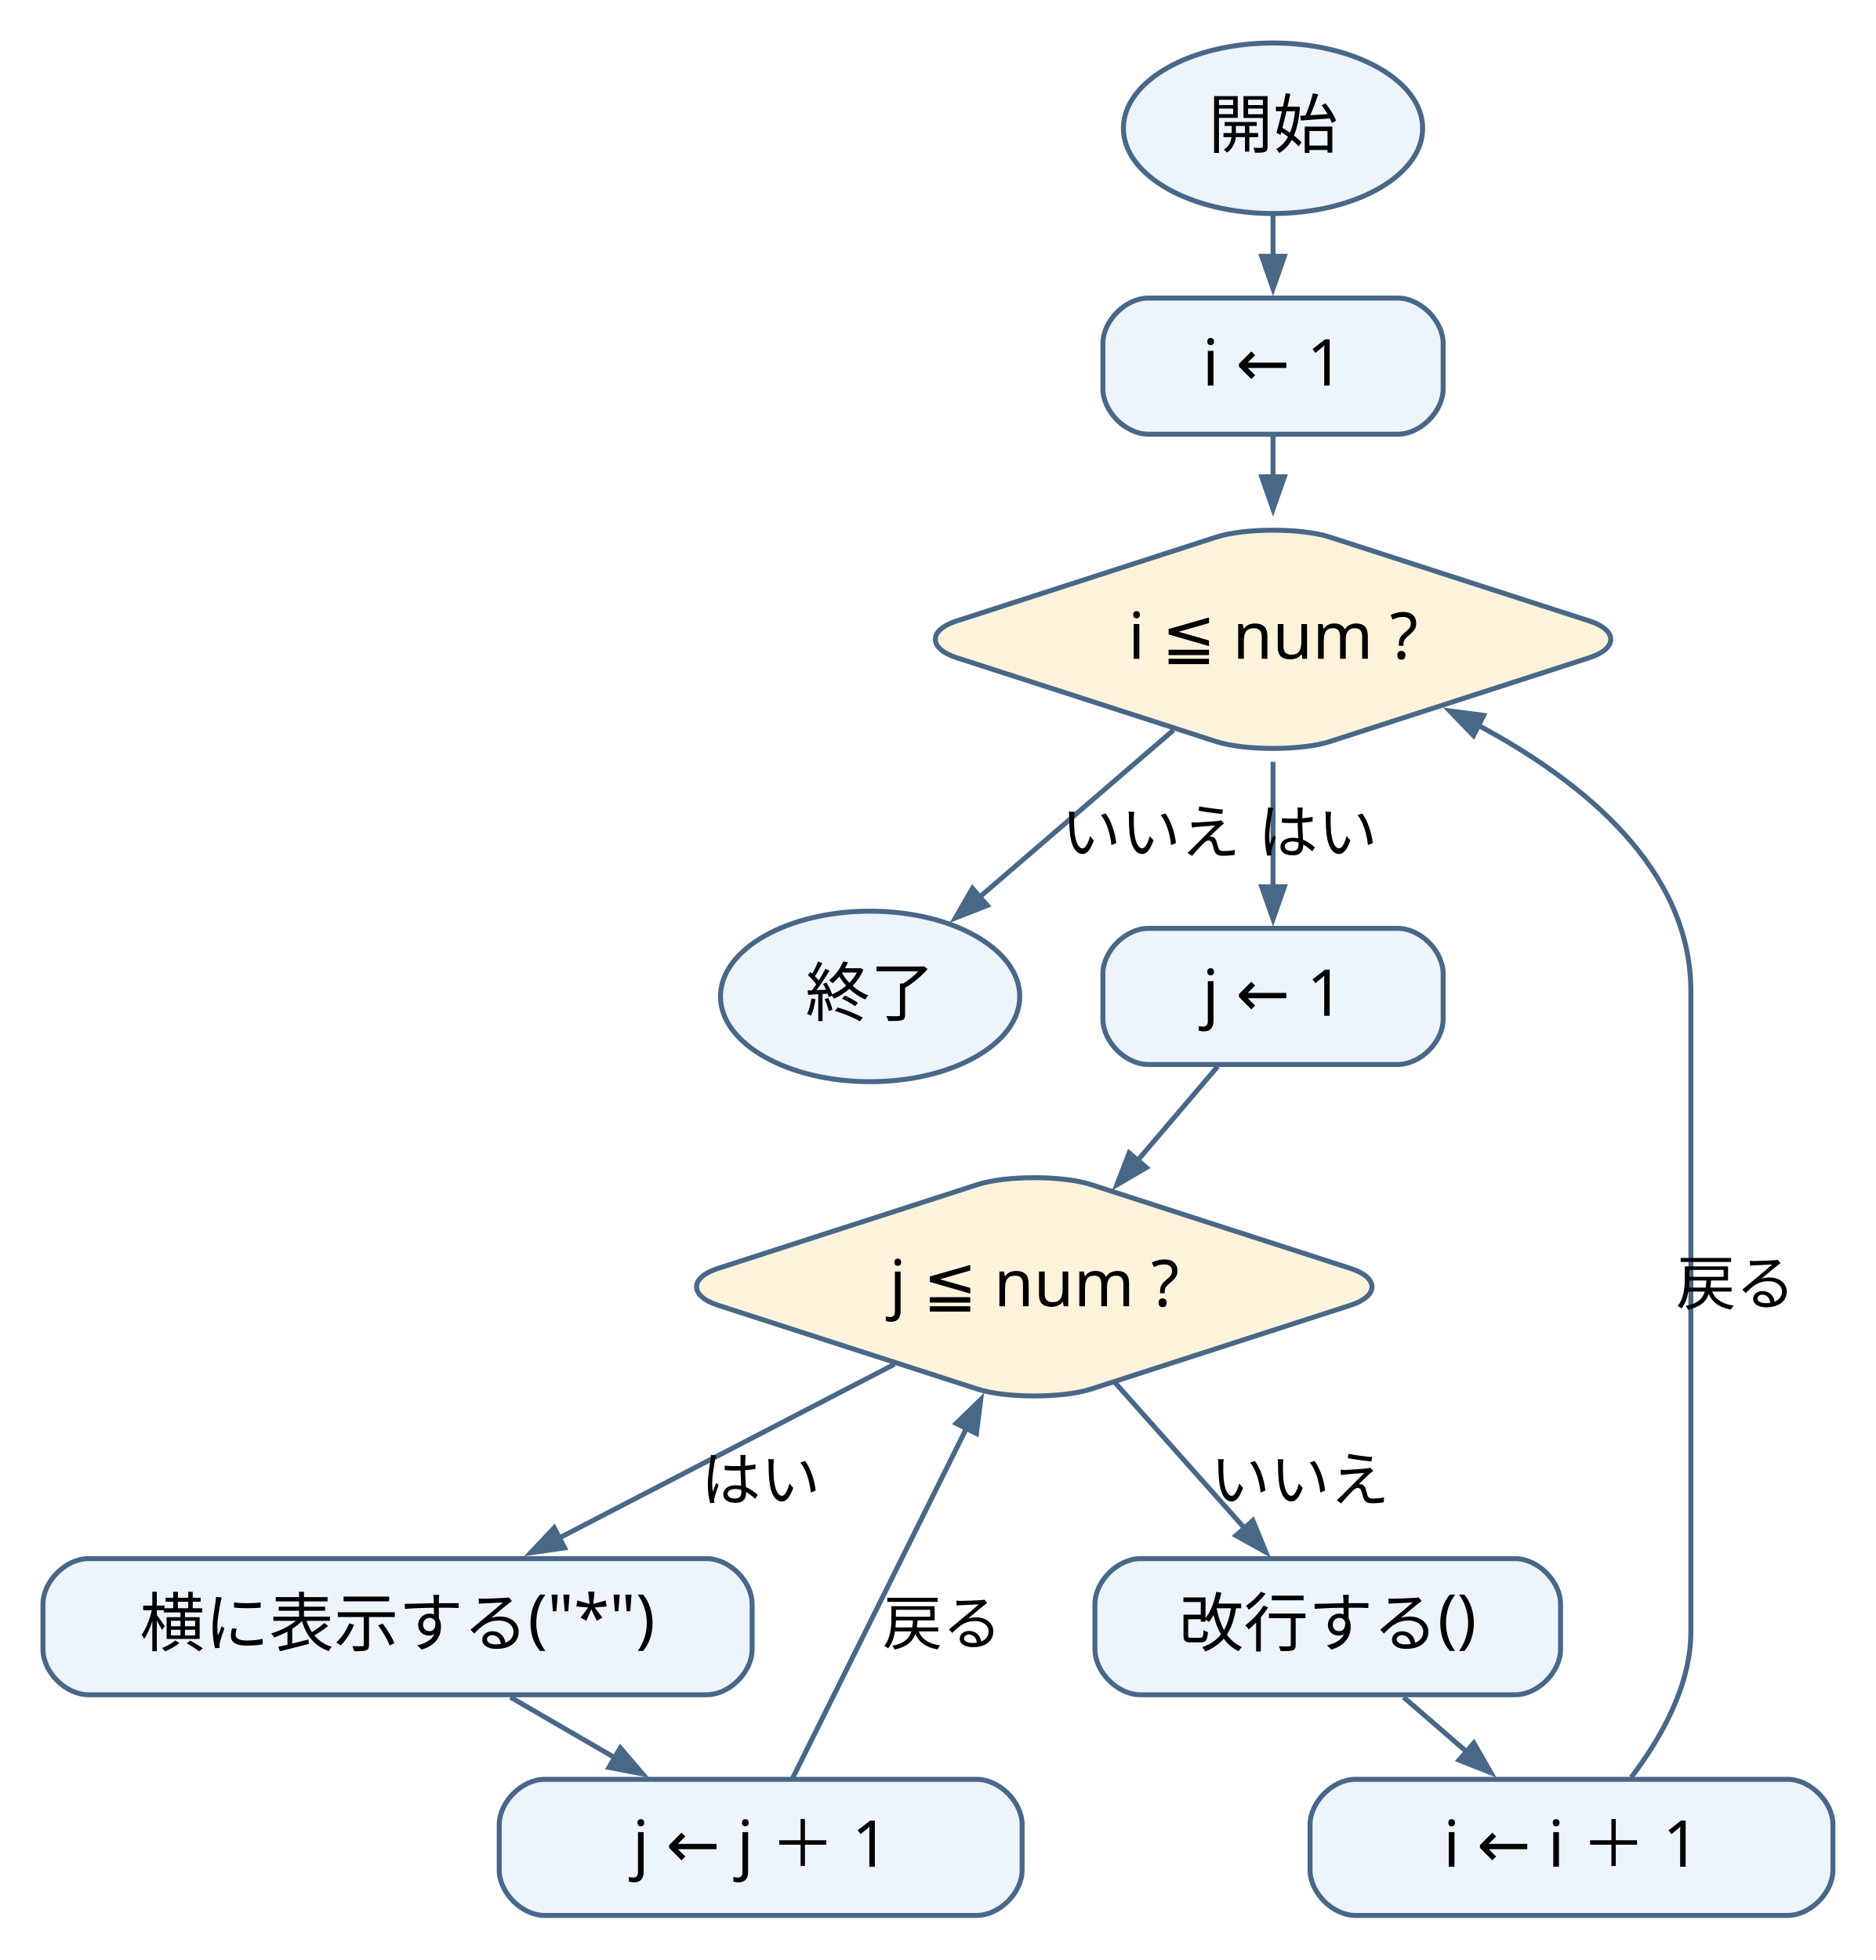
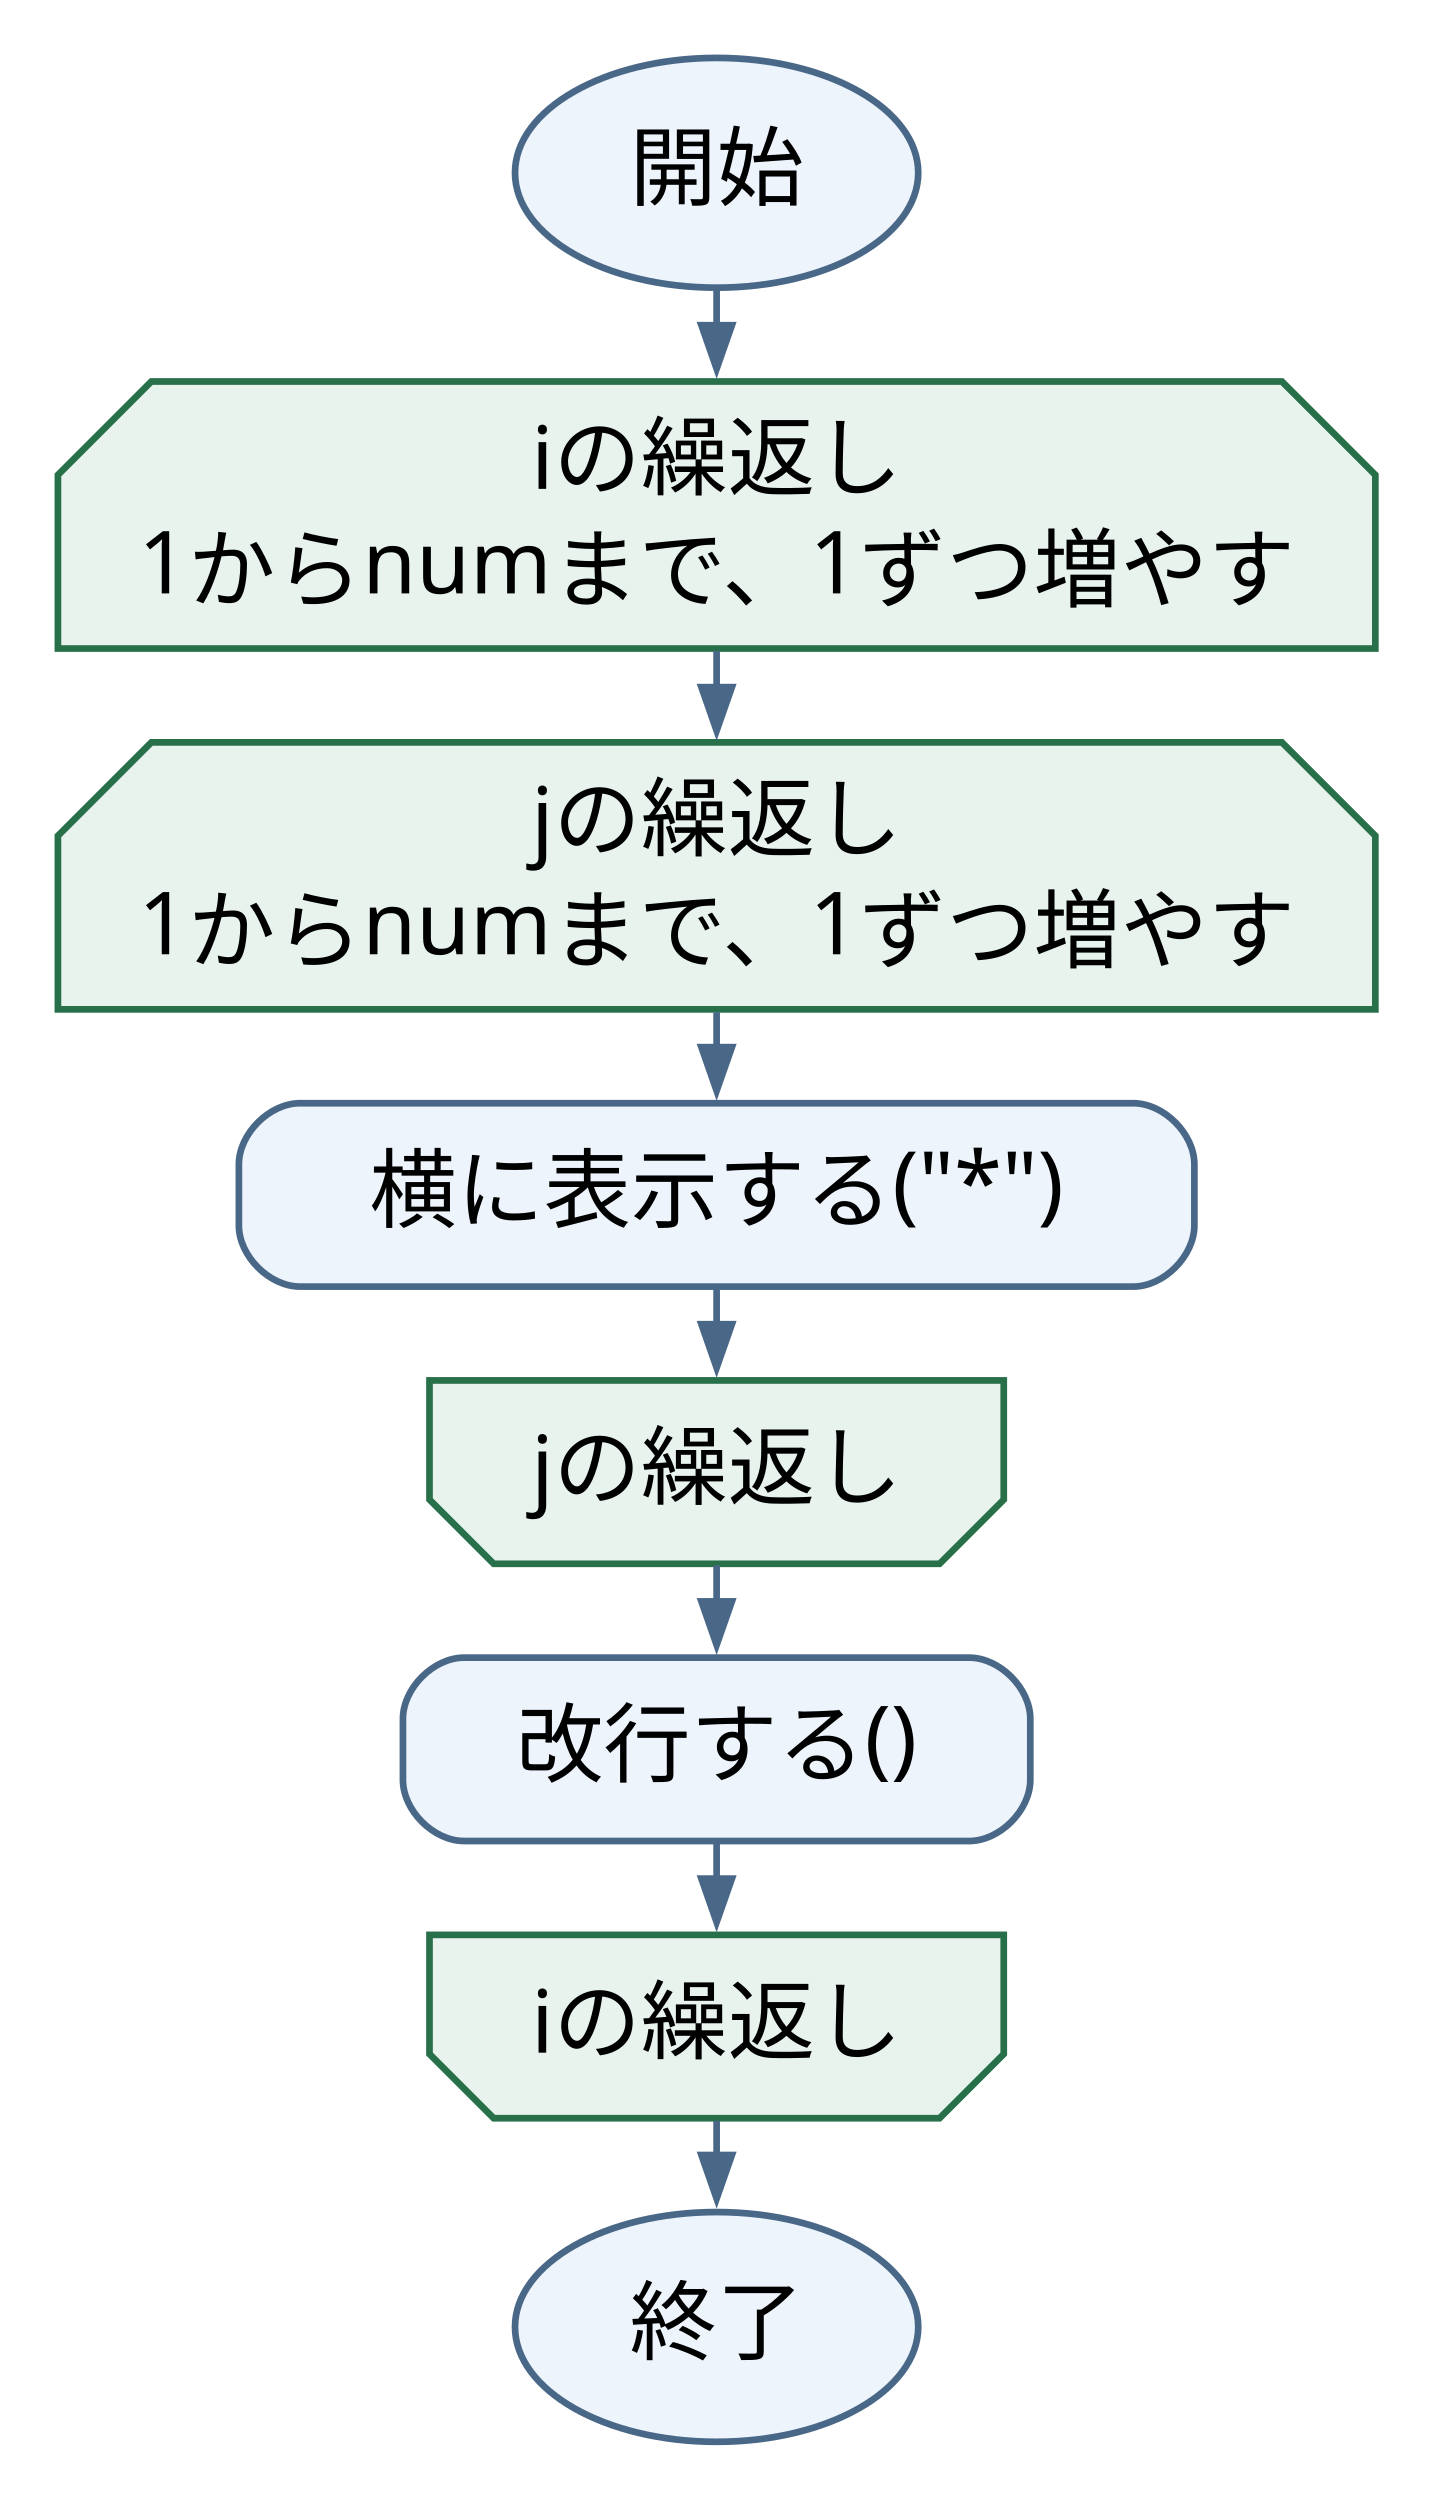
- <svg xmlns="http://www.w3.org/2000/svg" width="377pt" height="394pt" viewBox="0.00 0.00 377.00 394.00">
-   <g id="graph0" class="graph" transform="scale(1 1) rotate(0) translate(8.64 385.04)">
+ <svg xmlns="http://www.w3.org/2000/svg" width="214pt" height="373pt" viewBox="0.00 0.00 214.00 373.00">
+   <g id="graph0" class="graph" transform="scale(1 1) rotate(0) translate(8.64 364.32)">
    <g id="node1" class="node">
-       <ellipse fill="#edf4fc" stroke="#496888" cx="166.28" cy="-184.74" rx="30.08" ry="17.14" />
-       <text xml:space="preserve" text-anchor="middle" x="166.28" y="-180.84" font-family="Meiryo" font-size="13.00">終了</text>
+       <ellipse fill="#edf4fc" stroke="#496888" cx="98.28" cy="-17.14" rx="30.08" ry="17.14" />
+       <text xml:space="preserve" text-anchor="middle" x="98.28" y="-13.24" font-family="Meiryo" font-size="13.00">終了</text>
    </g>
-     <g id="node2" class="node">
-       <path fill="#fff3db" stroke="#496888" d="M235.86,-277.07C235.86,-277.07 183.67,-260.21 183.67,-260.21 177.96,-258.37 177.96,-254.68 183.67,-252.83 183.67,-252.83 235.86,-235.97 235.86,-235.97 241.57,-234.13 252.99,-234.13 258.7,-235.97 258.7,-235.97 310.89,-252.83 310.89,-252.83 316.6,-254.68 316.6,-258.37 310.89,-260.21 310.89,-260.21 258.7,-277.07 258.7,-277.07 252.99,-278.92 241.57,-278.92 235.86,-277.07" />
-       <text xml:space="preserve" text-anchor="middle" x="247.28" y="-252.62" font-family="Meiryo" font-size="13.00">i ≦ num ?</text>
+     <g id="node2" class="node loopend">
+       <polygon fill="#e8f3ee" stroke="#28704a" points="55.44,-75.64 141.12,-75.64 141.12,-57.86 131.54,-48.28 65.02,-48.28 55.44,-57.86" />
+       <text xml:space="preserve" text-anchor="middle" x="98.28" y="-58.06" font-family="Meiryo" font-size="13.00">iの繰返し</text>
    </g>
-     <g id="edge9" class="edge">
-       <path fill="none" stroke="#496888" d="M227.26,-238.27C215.45,-228.1 200.49,-215.21 188.34,-204.75" />
-       <polygon fill="#496888" stroke="#496888" points="189.83,-203.03 183.42,-200.51 186.86,-206.48 189.83,-203.03" />
-       <text xml:space="preserve" text-anchor="middle" x="222.71" y="-213.48" font-family="Meiryo" font-size="12.00">いいえ</text>
+     <g id="edge1" class="edge">
+       <path fill="none" stroke="#496888" d="M98.28,-47.88C98.28,-46.2 98.28,-44.44 98.28,-42.65" />
+       <polygon fill="#496888" stroke="#496888" points="100.56,-42.79 98.28,-36.29 96.01,-42.79 100.56,-42.79" />
+     </g>
+     <g id="node3" class="node">
+       <path fill="#edf4fc" stroke="#496888" d="M135.96,-117C135.96,-117 60.6,-117 60.6,-117 56.04,-117 51.48,-112.44 51.48,-107.88 51.48,-107.88 51.48,-98.76 51.48,-98.76 51.48,-94.2 56.04,-89.64 60.6,-89.64 60.6,-89.64 135.96,-89.64 135.96,-89.64 140.52,-89.64 145.08,-94.2 145.08,-98.76 145.08,-98.76 145.08,-107.88 145.08,-107.88 145.08,-112.44 140.52,-117 135.96,-117" />
+       <text xml:space="preserve" text-anchor="middle" x="98.28" y="-99.42" font-family="Meiryo" font-size="13.00">改行する()</text>
+     </g>
+     <g id="edge2" class="edge">
+       <path fill="none" stroke="#496888" d="M98.28,-89.43C98.28,-87.68 98.28,-85.85 98.28,-84.01" />
+       <polygon fill="#496888" stroke="#496888" points="100.56,-84.03 98.28,-77.53 96.01,-84.03 100.56,-84.03" />
+     </g>
+     <g id="node4" class="node loopend">
+       <polygon fill="#e8f3ee" stroke="#28704a" points="55.44,-158.36 141.12,-158.36 141.12,-140.58 131.54,-131.00 65.02,-131.00 55.44,-140.58" />
+       <text xml:space="preserve" text-anchor="middle" x="98.28" y="-140.78" font-family="Meiryo" font-size="13.00">jの繰返し</text>
+     </g>
+     <g id="edge3" class="edge">
+       <path fill="none" stroke="#496888" d="M98.28,-130.79C98.28,-129.04 98.28,-127.21 98.28,-125.37" />
+       <polygon fill="#496888" stroke="#496888" points="100.56,-125.39 98.28,-118.89 96.01,-125.39 100.56,-125.39" />
+     </g>
+     <g id="node5" class="node">
+       <path fill="#edf4fc" stroke="#496888" d="M160.44,-199.72C160.44,-199.72 36.12,-199.72 36.12,-199.72 31.56,-199.72 27,-195.16 27,-190.6 27,-190.6 27,-181.48 27,-181.48 27,-176.92 31.56,-172.36 36.12,-172.36 36.12,-172.36 160.44,-172.36 160.44,-172.36 165,-172.36 169.56,-176.92 169.56,-181.48 169.56,-181.48 169.56,-190.6 169.56,-190.6 169.56,-195.16 165,-199.72 160.44,-199.72" />
+       <text xml:space="preserve" text-anchor="middle" x="98.28" y="-182.14" font-family="Meiryo" font-size="13.00">横に表示する("*")</text>
+     </g>
+     <g id="edge4" class="edge">
+       <path fill="none" stroke="#496888" d="M98.28,-172.15C98.28,-170.4 98.28,-168.57 98.28,-166.73" />
+       <polygon fill="#496888" stroke="#496888" points="100.56,-166.75 98.28,-160.25 96.01,-166.75 100.56,-166.75" />
+     </g>
+     <g id="node6" class="node loopstart">
+       <polygon fill="#e8f3ee" stroke="#28704a" points="0.00,-213.72 0.00,-239.62 13.94,-253.56 182.62,-253.56 196.56,-239.62 196.56,-213.72" />
+       <text xml:space="preserve" text-anchor="middle" x="98.28" y="-237.54" font-family="Meiryo" font-size="13.00">jの繰返し</text>
+       <text xml:space="preserve" text-anchor="middle" x="98.28" y="-221.94" font-family="Meiryo" font-size="13.00">1からnumまで、1ずつ増やす</text>
+     </g>
+     <g id="edge5" class="edge">
+       <path fill="none" stroke="#496888" d="M98.28,-213.3C98.28,-211.49 98.28,-209.64 98.28,-207.82" />
+       <polygon fill="#496888" stroke="#496888" points="100.56,-208.08 98.28,-201.58 96.01,-208.08 100.56,-208.08" />
+     </g>
+     <g id="node7" class="node loopstart">
+       <polygon fill="#e8f3ee" stroke="#28704a" points="0.00,-267.56 0.00,-293.46 13.94,-307.40 182.62,-307.40 196.56,-293.46 196.56,-267.56" />
+       <text xml:space="preserve" text-anchor="middle" x="98.28" y="-291.38" font-family="Meiryo" font-size="13.00">iの繰返し</text>
+       <text xml:space="preserve" text-anchor="middle" x="98.28" y="-275.78" font-family="Meiryo" font-size="13.00">1からnumまで、1ずつ増やす</text>
+     </g>
+     <g id="edge6" class="edge">
+       <path fill="none" stroke="#496888" d="M98.28,-267.18C98.28,-265.4 98.28,-263.58 98.28,-261.75" />
+       <polygon fill="#496888" stroke="#496888" points="100.56,-261.8 98.28,-255.3 96.01,-261.8 100.56,-261.8" />
    </g>
    <g id="node8" class="node">
-       <path fill="#edf4fc" stroke="#496888" d="M272.36,-198.42C272.36,-198.42 222.2,-198.42 222.2,-198.42 217.64,-198.42 213.08,-193.86 213.08,-189.3 213.08,-189.3 213.08,-180.18 213.08,-180.18 213.08,-175.62 217.64,-171.06 222.2,-171.06 222.2,-171.06 272.36,-171.06 272.36,-171.06 276.92,-171.06 281.48,-175.62 281.48,-180.18 281.48,-180.18 281.48,-189.3 281.48,-189.3 281.48,-193.86 276.92,-198.42 272.36,-198.42" />
-       <text xml:space="preserve" text-anchor="middle" x="247.28" y="-180.84" font-family="Meiryo" font-size="13.00">j ← 1</text>
-     </g>
-     <g id="edge8" class="edge">
-       <path fill="none" stroke="#496888" d="M247.28,-231.9C247.28,-223.68 247.28,-214.53 247.28,-206.56" />
-       <polygon fill="#496888" stroke="#496888" points="249.56,-206.78 247.28,-200.28 245.01,-206.78 249.56,-206.78" />
-       <text xml:space="preserve" text-anchor="middle" x="256.28" y="-213.48" font-family="Meiryo" font-size="12.00">はい</text>
-     </g>
-     <g id="node3" class="node">
-       <path fill="#edf4fc" stroke="#496888" d="M350.72,-27.36C350.72,-27.36 263.84,-27.36 263.84,-27.36 259.28,-27.36 254.72,-22.8 254.72,-18.24 254.72,-18.24 254.72,-9.12 254.72,-9.12 254.72,-4.56 259.28,0 263.84,0 263.84,0 350.72,0 350.72,0 355.28,0 359.84,-4.56 359.84,-9.12 359.84,-9.12 359.84,-18.24 359.84,-18.24 359.84,-22.8 355.28,-27.36 350.72,-27.36" />
-       <text xml:space="preserve" text-anchor="middle" x="307.28" y="-9.78" font-family="Meiryo" font-size="13.00">i ← i ＋ 1</text>
-     </g>
-     <g id="edge1" class="edge">
-       <path fill="none" stroke="#496888" d="M319.28,-27.75C325.28,-35.63 331.28,-46.22 331.28,-57.04 331.28,-185.74 331.28,-185.74 331.28,-185.74 331.28,-210.37 309.64,-227.98 288.33,-239.34" />
-       <polygon fill="#496888" stroke="#496888" points="287.58,-237.17 282.8,-242.13 289.63,-241.24 287.58,-237.17" />
-       <text xml:space="preserve" text-anchor="middle" x="340.28" y="-122.76" font-family="Meiryo" font-size="12.00">戻る</text>
-     </g>
-     <g id="node4" class="node">
-       <path fill="#edf4fc" stroke="#496888" d="M295.96,-71.72C295.96,-71.72 220.6,-71.72 220.6,-71.72 216.04,-71.72 211.48,-67.16 211.48,-62.6 211.48,-62.6 211.48,-53.48 211.48,-53.48 211.48,-48.92 216.04,-44.36 220.6,-44.36 220.6,-44.36 295.96,-44.36 295.96,-44.36 300.52,-44.36 305.08,-48.92 305.08,-53.48 305.08,-53.48 305.08,-62.6 305.08,-62.6 305.08,-67.16 300.52,-71.72 295.96,-71.72" />
-       <text xml:space="preserve" text-anchor="middle" x="258.28" y="-54.14" font-family="Meiryo" font-size="13.00">改行する()</text>
-     </g>
-     <g id="edge2" class="edge">
-       <path fill="none" stroke="#496888" d="M273.52,-43.87C277.61,-40.33 282.11,-36.44 286.45,-32.69" />
-       <polygon fill="#496888" stroke="#496888" points="287.65,-34.66 291.08,-28.69 284.67,-31.22 287.65,-34.66" />
-     </g>
-     <g id="node5" class="node">
-       <path fill="#fff3db" stroke="#496888" d="M187.86,-146.91C187.86,-146.91 135.67,-130.05 135.67,-130.05 129.96,-128.2 129.96,-124.52 135.67,-122.67 135.67,-122.67 187.86,-105.81 187.86,-105.81 193.57,-103.96 204.99,-103.96 210.7,-105.81 210.7,-105.81 262.89,-122.67 262.89,-122.67 268.6,-124.52 268.6,-128.2 262.89,-130.05 262.89,-130.05 210.7,-146.91 210.7,-146.91 204.99,-148.76 193.57,-148.76 187.86,-146.91" />
-       <text xml:space="preserve" text-anchor="middle" x="199.28" y="-122.46" font-family="Meiryo" font-size="13.00">j ≦ num ?</text>
-     </g>
-     <g id="edge6" class="edge">
-       <path fill="none" stroke="#496888" d="M215.4,-107.24C223.57,-98.05 233.48,-86.91 241.72,-77.66" />
-       <polygon fill="#496888" stroke="#496888" points="243.23,-79.39 245.85,-73.02 239.83,-76.36 243.23,-79.39" />
-       <text xml:space="preserve" text-anchor="middle" x="252.7" y="-83.32" font-family="Meiryo" font-size="12.00">いいえ</text>
-     </g>
-     <g id="node7" class="node">
-       <path fill="#edf4fc" stroke="#496888" d="M133.44,-71.72C133.44,-71.72 9.12,-71.72 9.12,-71.72 4.56,-71.72 0,-67.16 0,-62.6 0,-62.6 0,-53.48 0,-53.48 0,-48.92 4.56,-44.36 9.12,-44.36 9.12,-44.36 133.44,-44.36 133.44,-44.36 138,-44.36 142.56,-48.92 142.56,-53.48 142.56,-53.48 142.56,-62.6 142.56,-62.6 142.56,-67.16 138,-71.72 133.44,-71.72" />
-       <text xml:space="preserve" text-anchor="middle" x="71.28" y="-54.14" font-family="Meiryo" font-size="13.00">横に表示する("*")</text>
-     </g>
-     <g id="edge5" class="edge">
-       <path fill="none" stroke="#496888" d="M171.19,-110.81C151.31,-100.51 124.59,-86.66 103.79,-75.88" />
-       <polygon fill="#496888" stroke="#496888" points="104.86,-73.88 98.04,-72.91 102.77,-77.92 104.86,-73.88" />
-       <text xml:space="preserve" text-anchor="middle" x="144.28" y="-83.32" font-family="Meiryo" font-size="12.00">はい</text>
-     </g>
-     <g id="node6" class="node">
-       <path fill="#edf4fc" stroke="#496888" d="M187.72,-27.36C187.72,-27.36 100.84,-27.36 100.84,-27.36 96.28,-27.36 91.72,-22.8 91.72,-18.24 91.72,-18.24 91.72,-9.12 91.72,-9.12 91.72,-4.56 96.28,0 100.84,0 100.84,0 187.72,0 187.72,0 192.28,0 196.84,-4.56 196.84,-9.12 196.84,-9.12 196.84,-18.24 196.84,-18.24 196.84,-22.8 192.28,-27.36 187.72,-27.36" />
-       <text xml:space="preserve" text-anchor="middle" x="144.28" y="-9.78" font-family="Meiryo" font-size="13.00">j ← j ＋ 1</text>
-     </g>
-     <g id="edge3" class="edge">
-       <path fill="none" stroke="#496888" d="M150.7,-27.59C159.24,-44.78 174.57,-75.63 185.73,-98.09" />
-       <polygon fill="#496888" stroke="#496888" points="183.59,-98.9 188.52,-103.7 187.66,-96.87 183.59,-98.9" />
-       <text xml:space="preserve" text-anchor="middle" x="180.78" y="-54.44" font-family="Meiryo" font-size="12.00">戻る</text>
-     </g>
-     <g id="edge4" class="edge">
-       <path fill="none" stroke="#496888" d="M93.98,-43.87C100.63,-40.01 108,-35.73 115.01,-31.67" />
-       <polygon fill="#496888" stroke="#496888" points="116.06,-33.69 120.54,-28.46 113.77,-29.75 116.06,-33.69" />
+       <ellipse fill="#edf4fc" stroke="#496888" cx="98.28" cy="-338.54" rx="30.08" ry="17.14" />
+       <text xml:space="preserve" text-anchor="middle" x="98.28" y="-334.64" font-family="Meiryo" font-size="13.00">開始</text>
    </g>
    <g id="edge7" class="edge">
-       <path fill="none" stroke="#496888" d="M236.15,-170.66C231.31,-164.99 225.49,-158.15 219.91,-151.6" />
-       <polygon fill="#496888" stroke="#496888" points="221.82,-150.33 215.88,-146.86 218.36,-153.28 221.82,-150.33" />
-     </g>
-     <g id="node9" class="node">
-       <path fill="#edf4fc" stroke="#496888" d="M272.36,-325.12C272.36,-325.12 222.2,-325.12 222.2,-325.12 217.64,-325.12 213.08,-320.56 213.08,-316 213.08,-316 213.08,-306.88 213.08,-306.88 213.08,-302.32 217.64,-297.76 222.2,-297.76 222.2,-297.76 272.36,-297.76 272.36,-297.76 276.92,-297.76 281.48,-302.32 281.48,-306.88 281.48,-306.88 281.48,-316 281.48,-316 281.48,-320.56 276.92,-325.12 272.36,-325.12" />
-       <text xml:space="preserve" text-anchor="middle" x="247.28" y="-307.54" font-family="Meiryo" font-size="13.00">i ← 1</text>
-     </g>
-     <g id="edge10" class="edge">
-       <path fill="none" stroke="#496888" d="M247.28,-297.36C247.28,-294.76 247.28,-291.92 247.28,-289" />
-       <polygon fill="#496888" stroke="#496888" points="249.56,-289.19 247.28,-282.69 245.01,-289.19 249.56,-289.19" />
-     </g>
-     <g id="node10" class="node">
-       <ellipse fill="#edf4fc" stroke="#496888" cx="247.28" cy="-359.26" rx="30.08" ry="17.14" />
-       <text xml:space="preserve" text-anchor="middle" x="247.28" y="-355.36" font-family="Meiryo" font-size="13.00">開始</text>
-     </g>
-     <g id="edge11" class="edge">
-       <path fill="none" stroke="#496888" d="M247.28,-341.72C247.28,-339.05 247.28,-336.26 247.28,-333.51" />
-       <polygon fill="#496888" stroke="#496888" points="249.56,-333.52 247.28,-327.02 245.01,-333.52 249.56,-333.52" />
+       <path fill="none" stroke="#496888" d="M98.28,-320.93C98.28,-319.21 98.28,-317.44 98.28,-315.65" />
+       <polygon fill="#496888" stroke="#496888" points="100.56,-315.8 98.28,-309.3 96.01,-315.8 100.56,-315.8" />
    </g>
  </g>
</svg>
